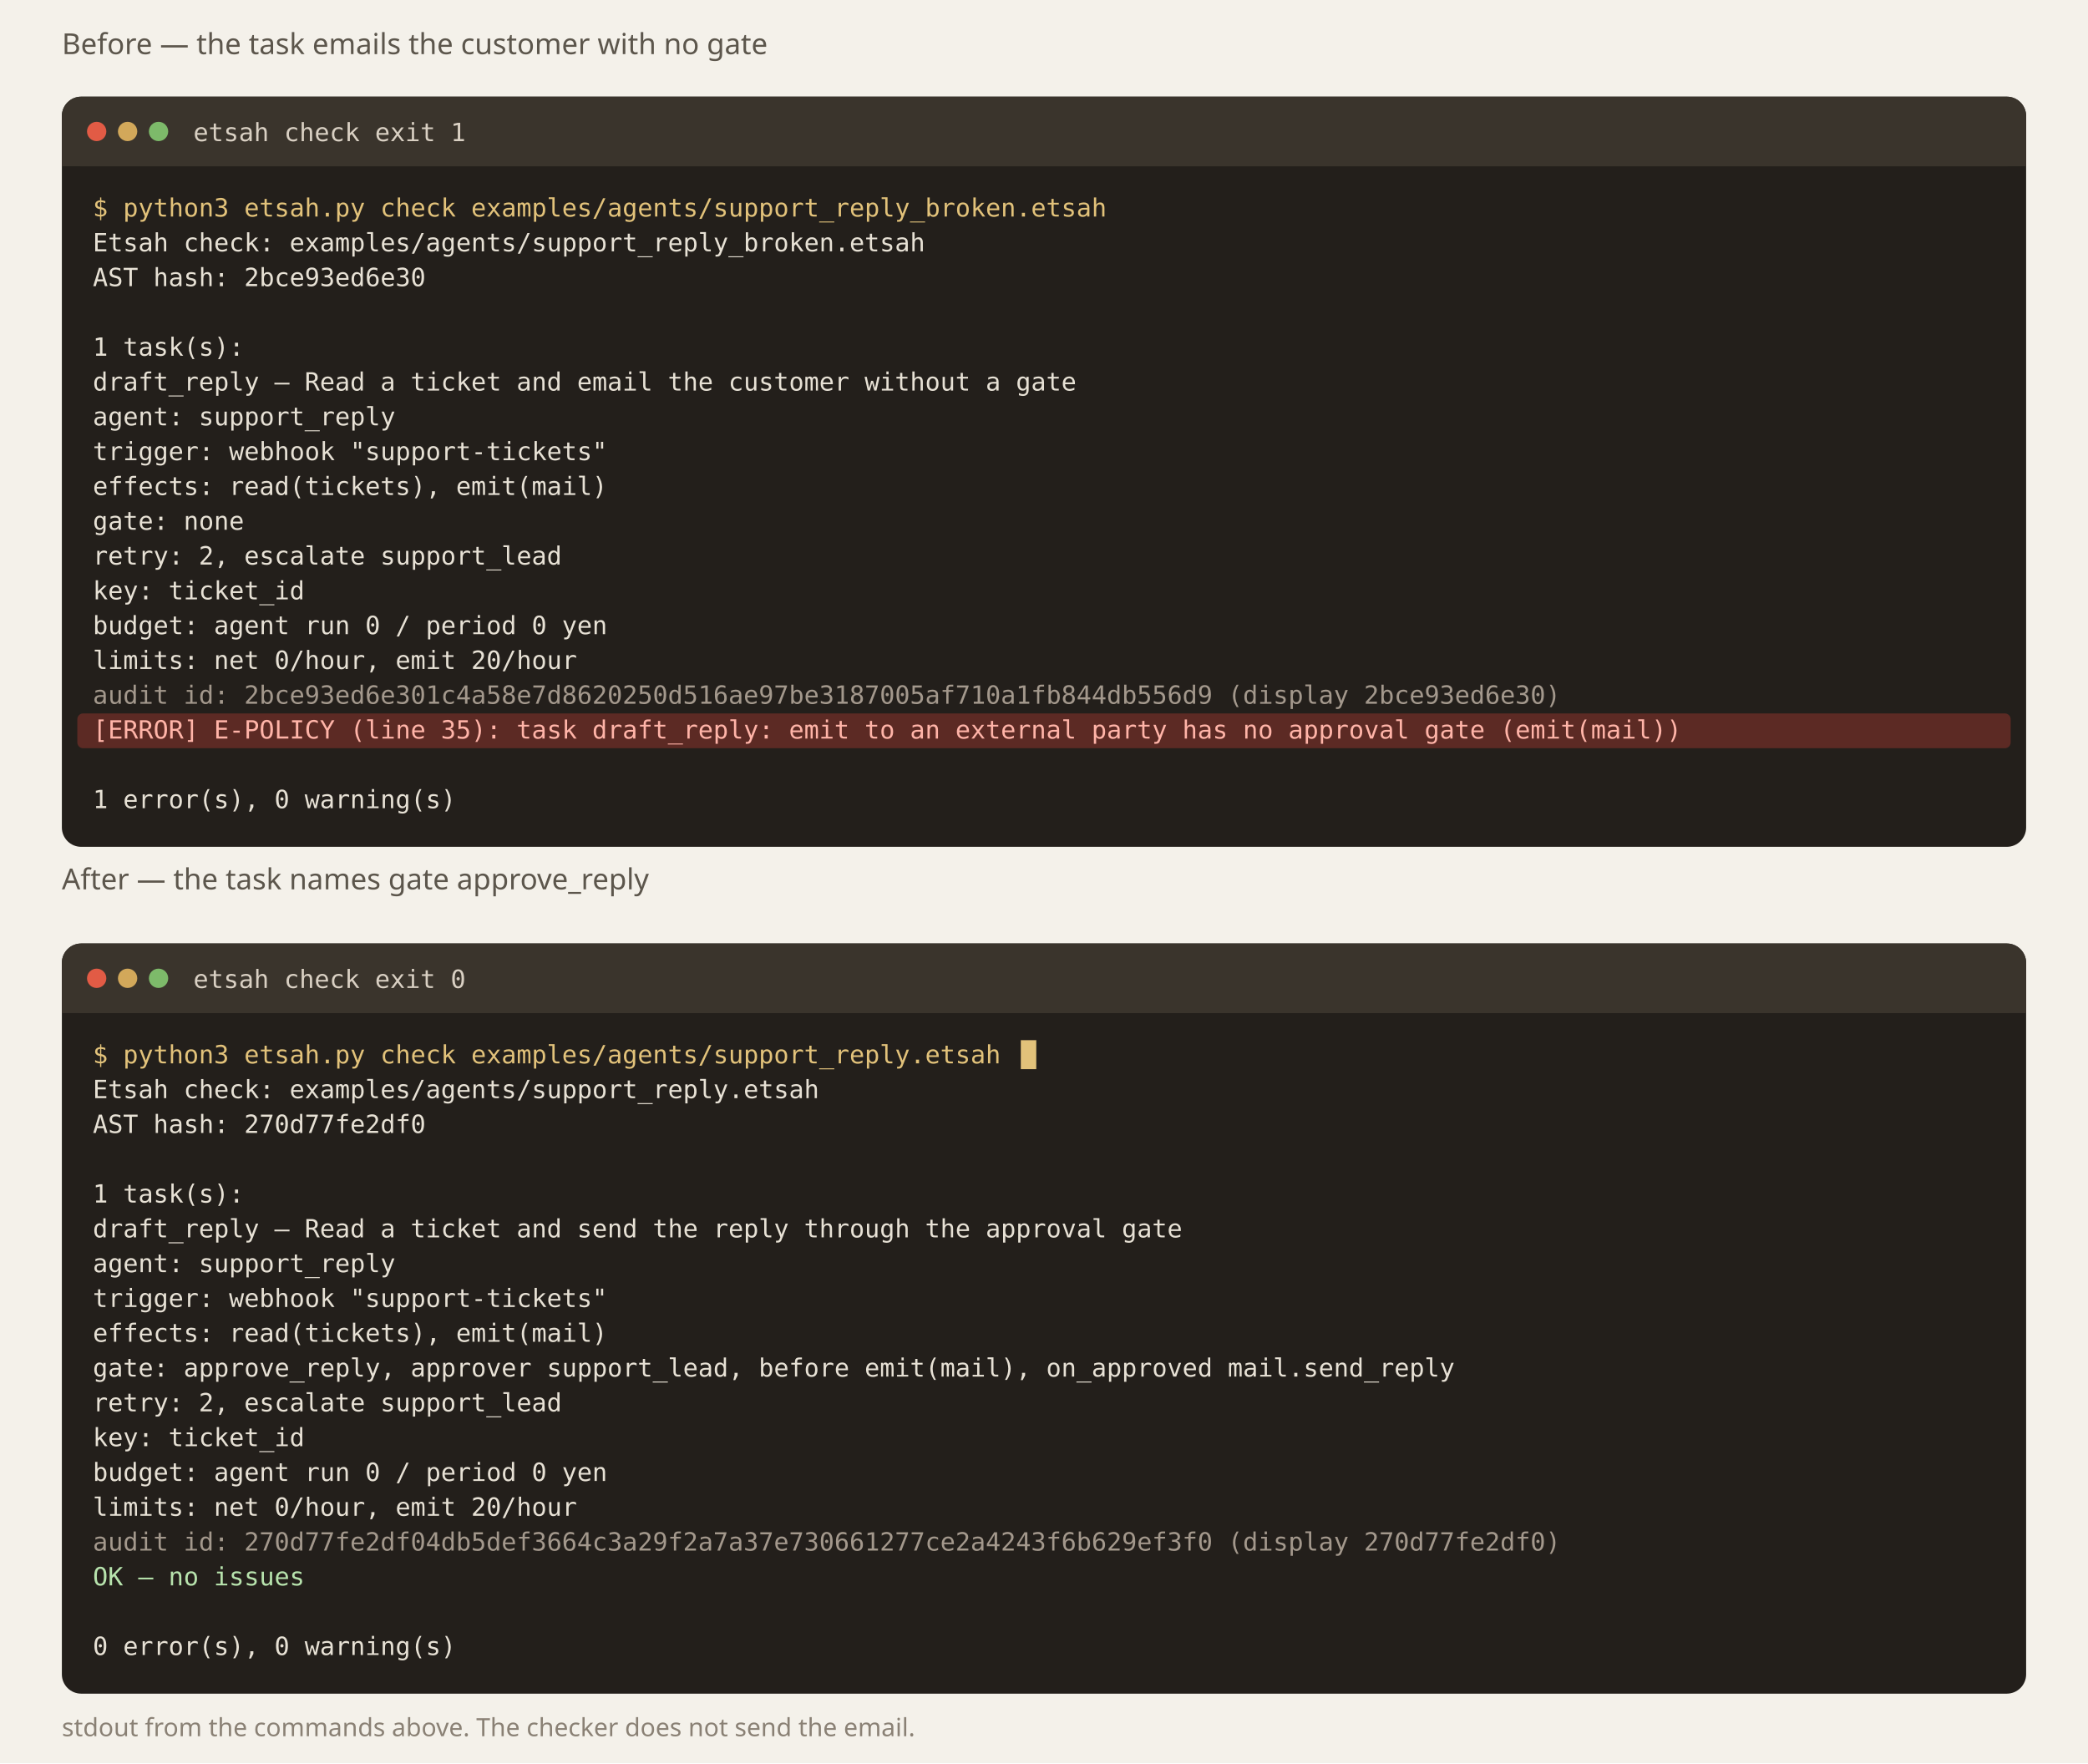
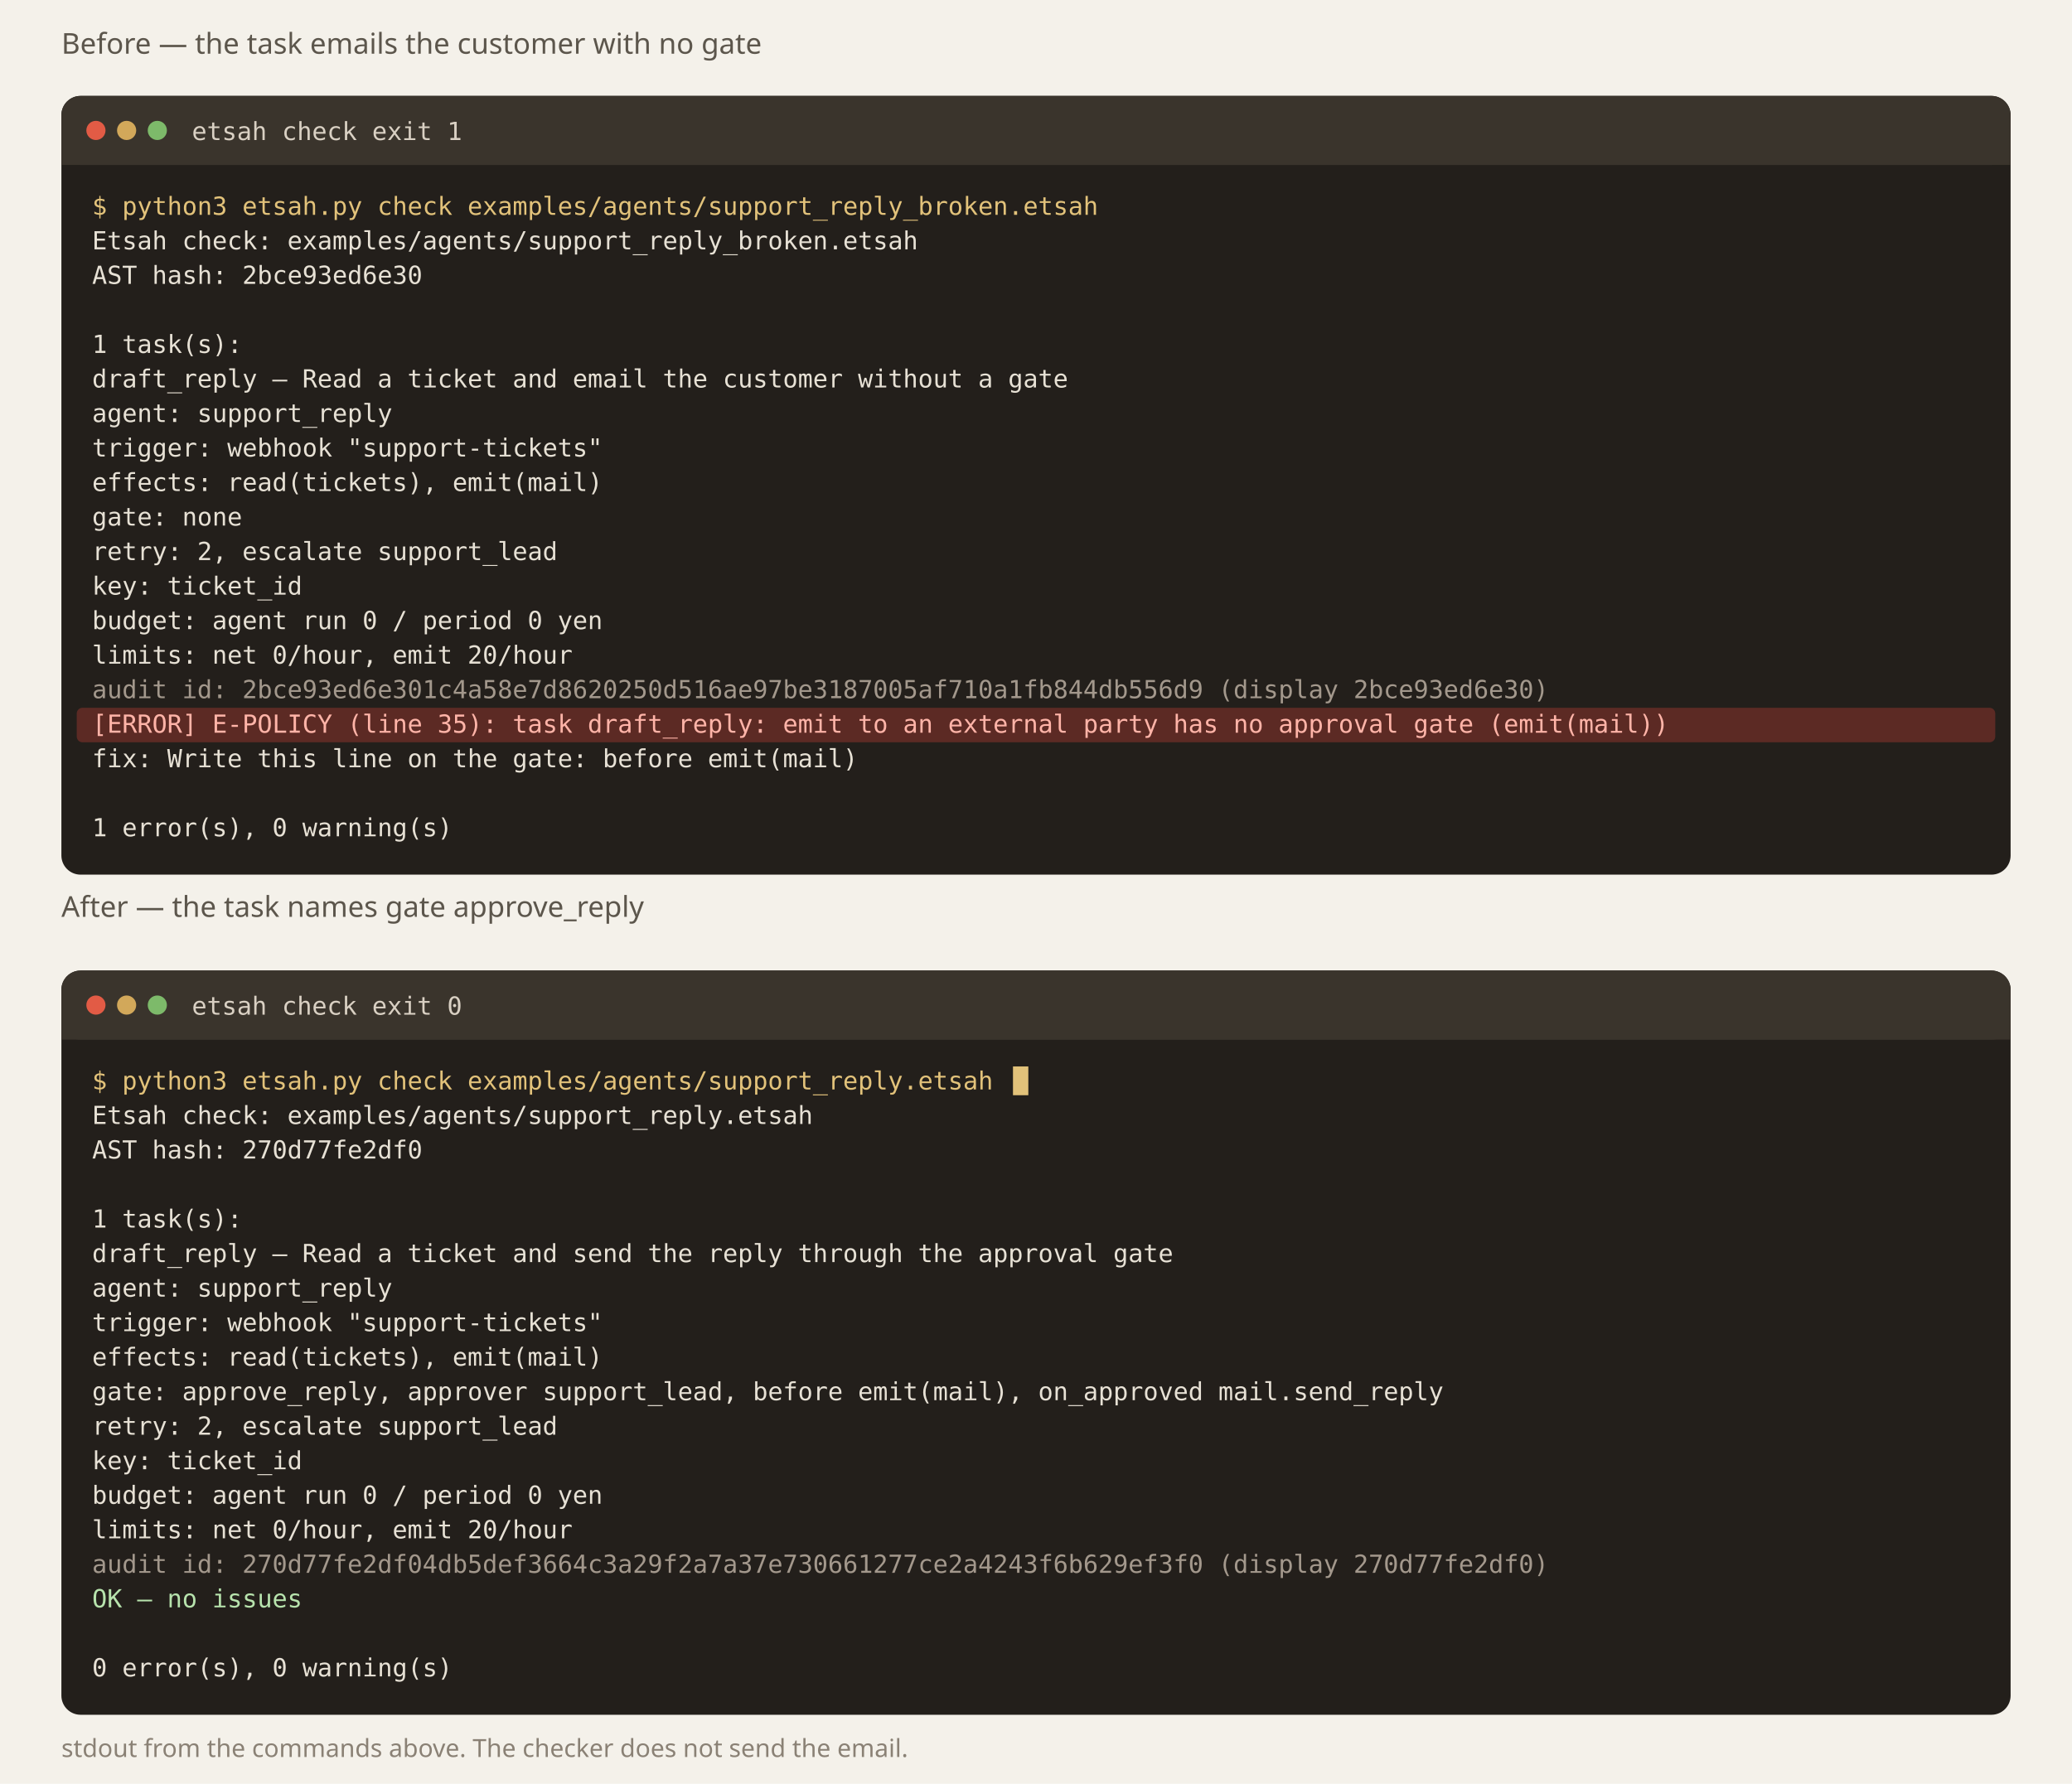
- <svg xmlns="http://www.w3.org/2000/svg" viewBox="0 0 1080 912" width="1080" height="912" role="img">
+ <svg xmlns="http://www.w3.org/2000/svg" viewBox="0 0 1080 930" width="1080" height="930" role="img">
  <style>
.hl-bad { animation: show-bad 10s ease-in-out infinite; }
.hl-ok { opacity: 0; animation: show-ok 10s ease-in-out infinite; }
.cursor { animation: blink 1.1s steps(1) infinite; }
@keyframes show-bad { 0%, 42% { opacity: 1; } 52%, 90% { opacity: 0.2; } 100% { opacity: 1; } }
@keyframes show-ok { 0%, 42% { opacity: 0; } 52%, 90% { opacity: 1; } 100% { opacity: 0; } }
@keyframes blink { 50% { opacity: 0; } }
</style>
-   <rect width="1080" height="912" fill="#f4f1ea" />
+   <rect width="1080" height="930" fill="#f4f1ea" />
  <text x="32" y="28" fill="#5c564c" font-family="ui-sans-serif, Segoe UI, sans-serif" font-size="15">Before — the task emails the customer with no gate</text>
-   <rect x="32" y="50" width="1016" height="388" rx="10" fill="#231f1b" />
+   <rect x="32" y="50" width="1016" height="406" rx="10" fill="#231f1b" />
  <rect x="32" y="50" width="1016" height="36" rx="10" fill="#3a342c" />
  <rect x="32" y="70" width="1016" height="16" fill="#3a342c" />
  <circle cx="50" cy="68" r="5" fill="#e25b45" />
  <circle cx="66" cy="68" r="5" fill="#d2a85a" />
  <circle cx="82" cy="68" r="5" fill="#7dba6a" />
  <text x="100" y="73" fill="#d9d0c3" font-family="ui-monospace, SFMono-Regular, Menlo, Consolas, monospace" font-size="13">etsah check  exit 1</text>
  <text x="48" y="112" fill="#e2c27a" font-family="ui-monospace, SFMono-Regular, Menlo, Consolas, monospace" font-size="13">$ python3 etsah.py check examples/agents/support_reply_broken.etsah</text>
  <text x="48" y="130" fill="#e7e1d5" font-family="ui-monospace, SFMono-Regular, Menlo, Consolas, monospace" font-size="13">Etsah check: examples/agents/support_reply_broken.etsah</text>
  <text x="48" y="148" fill="#e7e1d5" font-family="ui-monospace, SFMono-Regular, Menlo, Consolas, monospace" font-size="13">AST hash: 2bce93ed6e30</text>
  <text x="48" y="166" fill="#e7e1d5" font-family="ui-monospace, SFMono-Regular, Menlo, Consolas, monospace" font-size="13"> </text>
  <text x="48" y="184" fill="#e7e1d5" font-family="ui-monospace, SFMono-Regular, Menlo, Consolas, monospace" font-size="13">1 task(s):</text>
  <text x="48" y="202" fill="#e7e1d5" font-family="ui-monospace, SFMono-Regular, Menlo, Consolas, monospace" font-size="13">  draft_reply — Read a ticket and email the customer without a gate</text>
  <text x="48" y="220" fill="#e7e1d5" font-family="ui-monospace, SFMono-Regular, Menlo, Consolas, monospace" font-size="13">    agent: support_reply</text>
  <text x="48" y="238" fill="#e7e1d5" font-family="ui-monospace, SFMono-Regular, Menlo, Consolas, monospace" font-size="13">    trigger: webhook "support-tickets"</text>
  <text x="48" y="256" fill="#e7e1d5" font-family="ui-monospace, SFMono-Regular, Menlo, Consolas, monospace" font-size="13">    effects: read(tickets), emit(mail)</text>
  <text x="48" y="274" fill="#e7e1d5" font-family="ui-monospace, SFMono-Regular, Menlo, Consolas, monospace" font-size="13">    gate: none</text>
  <text x="48" y="292" fill="#e7e1d5" font-family="ui-monospace, SFMono-Regular, Menlo, Consolas, monospace" font-size="13">    retry: 2, escalate support_lead</text>
  <text x="48" y="310" fill="#e7e1d5" font-family="ui-monospace, SFMono-Regular, Menlo, Consolas, monospace" font-size="13">    key: ticket_id</text>
  <text x="48" y="328" fill="#e7e1d5" font-family="ui-monospace, SFMono-Regular, Menlo, Consolas, monospace" font-size="13">    budget: agent run 0 / period 0 yen</text>
  <text x="48" y="346" fill="#e7e1d5" font-family="ui-monospace, SFMono-Regular, Menlo, Consolas, monospace" font-size="13">    limits: net 0/hour, emit 20/hour</text>
  <text x="48" y="364" fill="#a3988c" font-family="ui-monospace, SFMono-Regular, Menlo, Consolas, monospace" font-size="13">audit id: 2bce93ed6e301c4a58e7d8620250d516ae97be3187005af710a1fb844db556d9 (display 2bce93ed6e30)</text>
  <rect class="hl-bad" x="40" y="369" width="1000" height="18" rx="3" fill="#5c2a24" />
  <text x="48" y="382" fill="#ffb4a8" font-family="ui-monospace, SFMono-Regular, Menlo, Consolas, monospace" font-size="13">[ERROR] E-POLICY (line 35): task draft_reply: emit to an external party has no approval gate (emit(mail))</text>
-   <text x="48" y="400" fill="#e7e1d5" font-family="ui-monospace, SFMono-Regular, Menlo, Consolas, monospace" font-size="13"> </text>
-   <text x="48" y="418" fill="#e7e1d5" font-family="ui-monospace, SFMono-Regular, Menlo, Consolas, monospace" font-size="13">1 error(s), 0 warning(s)</text>
-   <text x="32" y="460" fill="#5c564c" font-family="ui-sans-serif, Segoe UI, sans-serif" font-size="15">After — the task names gate approve_reply</text>
-   <rect x="32" y="488" width="1016" height="388" rx="10" fill="#231f1b" />
-   <rect x="32" y="488" width="1016" height="36" rx="10" fill="#3a342c" />
-   <rect x="32" y="508" width="1016" height="16" fill="#3a342c" />
-   <circle cx="50" cy="506" r="5" fill="#e25b45" />
-   <circle cx="66" cy="506" r="5" fill="#d2a85a" />
-   <circle cx="82" cy="506" r="5" fill="#7dba6a" />
-   <text x="100" y="511" fill="#d9d0c3" font-family="ui-monospace, SFMono-Regular, Menlo, Consolas, monospace" font-size="13">etsah check  exit 0</text>
-   <text x="48" y="550" fill="#e2c27a" font-family="ui-monospace, SFMono-Regular, Menlo, Consolas, monospace" font-size="13">$ python3 etsah.py check examples/agents/support_reply.etsah</text>
-   <text x="48" y="568" fill="#e7e1d5" font-family="ui-monospace, SFMono-Regular, Menlo, Consolas, monospace" font-size="13">Etsah check: examples/agents/support_reply.etsah</text>
-   <text x="48" y="586" fill="#e7e1d5" font-family="ui-monospace, SFMono-Regular, Menlo, Consolas, monospace" font-size="13">AST hash: 270d77fe2df0</text>
-   <text x="48" y="604" fill="#e7e1d5" font-family="ui-monospace, SFMono-Regular, Menlo, Consolas, monospace" font-size="13"> </text>
-   <text x="48" y="622" fill="#e7e1d5" font-family="ui-monospace, SFMono-Regular, Menlo, Consolas, monospace" font-size="13">1 task(s):</text>
-   <text x="48" y="640" fill="#e7e1d5" font-family="ui-monospace, SFMono-Regular, Menlo, Consolas, monospace" font-size="13">  draft_reply — Read a ticket and send the reply through the approval gate</text>
-   <text x="48" y="658" fill="#e7e1d5" font-family="ui-monospace, SFMono-Regular, Menlo, Consolas, monospace" font-size="13">    agent: support_reply</text>
-   <text x="48" y="676" fill="#e7e1d5" font-family="ui-monospace, SFMono-Regular, Menlo, Consolas, monospace" font-size="13">    trigger: webhook "support-tickets"</text>
-   <text x="48" y="694" fill="#e7e1d5" font-family="ui-monospace, SFMono-Regular, Menlo, Consolas, monospace" font-size="13">    effects: read(tickets), emit(mail)</text>
-   <text x="48" y="712" fill="#e7e1d5" font-family="ui-monospace, SFMono-Regular, Menlo, Consolas, monospace" font-size="13">    gate: approve_reply, approver support_lead, before emit(mail), on_approved mail.send_reply</text>
-   <text x="48" y="730" fill="#e7e1d5" font-family="ui-monospace, SFMono-Regular, Menlo, Consolas, monospace" font-size="13">    retry: 2, escalate support_lead</text>
-   <text x="48" y="748" fill="#e7e1d5" font-family="ui-monospace, SFMono-Regular, Menlo, Consolas, monospace" font-size="13">    key: ticket_id</text>
-   <text x="48" y="766" fill="#e7e1d5" font-family="ui-monospace, SFMono-Regular, Menlo, Consolas, monospace" font-size="13">    budget: agent run 0 / period 0 yen</text>
-   <text x="48" y="784" fill="#e7e1d5" font-family="ui-monospace, SFMono-Regular, Menlo, Consolas, monospace" font-size="13">    limits: net 0/hour, emit 20/hour</text>
-   <text x="48" y="802" fill="#a3988c" font-family="ui-monospace, SFMono-Regular, Menlo, Consolas, monospace" font-size="13">audit id: 270d77fe2df04db5def3664c3a29f2a7a37e730661277ce2a4243f6b629ef3f0 (display 270d77fe2df0)</text>
-   <rect class="hl-ok" x="40" y="807" width="1000" height="18" rx="3" fill="#1e4630" />
-   <text x="48" y="820" fill="#b7e3ad" font-family="ui-monospace, SFMono-Regular, Menlo, Consolas, monospace" font-size="13">OK — no issues</text>
-   <text x="48" y="838" fill="#e7e1d5" font-family="ui-monospace, SFMono-Regular, Menlo, Consolas, monospace" font-size="13"> </text>
-   <text x="48" y="856" fill="#e7e1d5" font-family="ui-monospace, SFMono-Regular, Menlo, Consolas, monospace" font-size="13">0 error(s), 0 warning(s)</text>
-   <rect class="cursor" x="528" y="538" width="8" height="15" fill="#e2c27a" />
-   <text x="32" y="898" fill="#8a8175" font-family="ui-sans-serif, Segoe UI, sans-serif" font-size="13">stdout from the commands above. The checker does not send the email.</text>
+   <text x="48" y="400" fill="#e7e1d5" font-family="ui-monospace, SFMono-Regular, Menlo, Consolas, monospace" font-size="13">    fix: Write this line on the gate: before emit(mail)</text>
+   <text x="48" y="418" fill="#e7e1d5" font-family="ui-monospace, SFMono-Regular, Menlo, Consolas, monospace" font-size="13"> </text>
+   <text x="48" y="436" fill="#e7e1d5" font-family="ui-monospace, SFMono-Regular, Menlo, Consolas, monospace" font-size="13">1 error(s), 0 warning(s)</text>
+   <text x="32" y="478" fill="#5c564c" font-family="ui-sans-serif, Segoe UI, sans-serif" font-size="15">After — the task names gate approve_reply</text>
+   <rect x="32" y="506" width="1016" height="388" rx="10" fill="#231f1b" />
+   <rect x="32" y="506" width="1016" height="36" rx="10" fill="#3a342c" />
+   <rect x="32" y="526" width="1016" height="16" fill="#3a342c" />
+   <circle cx="50" cy="524" r="5" fill="#e25b45" />
+   <circle cx="66" cy="524" r="5" fill="#d2a85a" />
+   <circle cx="82" cy="524" r="5" fill="#7dba6a" />
+   <text x="100" y="529" fill="#d9d0c3" font-family="ui-monospace, SFMono-Regular, Menlo, Consolas, monospace" font-size="13">etsah check  exit 0</text>
+   <text x="48" y="568" fill="#e2c27a" font-family="ui-monospace, SFMono-Regular, Menlo, Consolas, monospace" font-size="13">$ python3 etsah.py check examples/agents/support_reply.etsah</text>
+   <text x="48" y="586" fill="#e7e1d5" font-family="ui-monospace, SFMono-Regular, Menlo, Consolas, monospace" font-size="13">Etsah check: examples/agents/support_reply.etsah</text>
+   <text x="48" y="604" fill="#e7e1d5" font-family="ui-monospace, SFMono-Regular, Menlo, Consolas, monospace" font-size="13">AST hash: 270d77fe2df0</text>
+   <text x="48" y="622" fill="#e7e1d5" font-family="ui-monospace, SFMono-Regular, Menlo, Consolas, monospace" font-size="13"> </text>
+   <text x="48" y="640" fill="#e7e1d5" font-family="ui-monospace, SFMono-Regular, Menlo, Consolas, monospace" font-size="13">1 task(s):</text>
+   <text x="48" y="658" fill="#e7e1d5" font-family="ui-monospace, SFMono-Regular, Menlo, Consolas, monospace" font-size="13">  draft_reply — Read a ticket and send the reply through the approval gate</text>
+   <text x="48" y="676" fill="#e7e1d5" font-family="ui-monospace, SFMono-Regular, Menlo, Consolas, monospace" font-size="13">    agent: support_reply</text>
+   <text x="48" y="694" fill="#e7e1d5" font-family="ui-monospace, SFMono-Regular, Menlo, Consolas, monospace" font-size="13">    trigger: webhook "support-tickets"</text>
+   <text x="48" y="712" fill="#e7e1d5" font-family="ui-monospace, SFMono-Regular, Menlo, Consolas, monospace" font-size="13">    effects: read(tickets), emit(mail)</text>
+   <text x="48" y="730" fill="#e7e1d5" font-family="ui-monospace, SFMono-Regular, Menlo, Consolas, monospace" font-size="13">    gate: approve_reply, approver support_lead, before emit(mail), on_approved mail.send_reply</text>
+   <text x="48" y="748" fill="#e7e1d5" font-family="ui-monospace, SFMono-Regular, Menlo, Consolas, monospace" font-size="13">    retry: 2, escalate support_lead</text>
+   <text x="48" y="766" fill="#e7e1d5" font-family="ui-monospace, SFMono-Regular, Menlo, Consolas, monospace" font-size="13">    key: ticket_id</text>
+   <text x="48" y="784" fill="#e7e1d5" font-family="ui-monospace, SFMono-Regular, Menlo, Consolas, monospace" font-size="13">    budget: agent run 0 / period 0 yen</text>
+   <text x="48" y="802" fill="#e7e1d5" font-family="ui-monospace, SFMono-Regular, Menlo, Consolas, monospace" font-size="13">    limits: net 0/hour, emit 20/hour</text>
+   <text x="48" y="820" fill="#a3988c" font-family="ui-monospace, SFMono-Regular, Menlo, Consolas, monospace" font-size="13">audit id: 270d77fe2df04db5def3664c3a29f2a7a37e730661277ce2a4243f6b629ef3f0 (display 270d77fe2df0)</text>
+   <rect class="hl-ok" x="40" y="825" width="1000" height="18" rx="3" fill="#1e4630" />
+   <text x="48" y="838" fill="#b7e3ad" font-family="ui-monospace, SFMono-Regular, Menlo, Consolas, monospace" font-size="13">OK — no issues</text>
+   <text x="48" y="856" fill="#e7e1d5" font-family="ui-monospace, SFMono-Regular, Menlo, Consolas, monospace" font-size="13"> </text>
+   <text x="48" y="874" fill="#e7e1d5" font-family="ui-monospace, SFMono-Regular, Menlo, Consolas, monospace" font-size="13">0 error(s), 0 warning(s)</text>
+   <rect class="cursor" x="528" y="556" width="8" height="15" fill="#e2c27a" />
+   <text x="32" y="916" fill="#8a8175" font-family="ui-sans-serif, Segoe UI, sans-serif" font-size="13">stdout from the commands above. The checker does not send the email.</text>
</svg>
